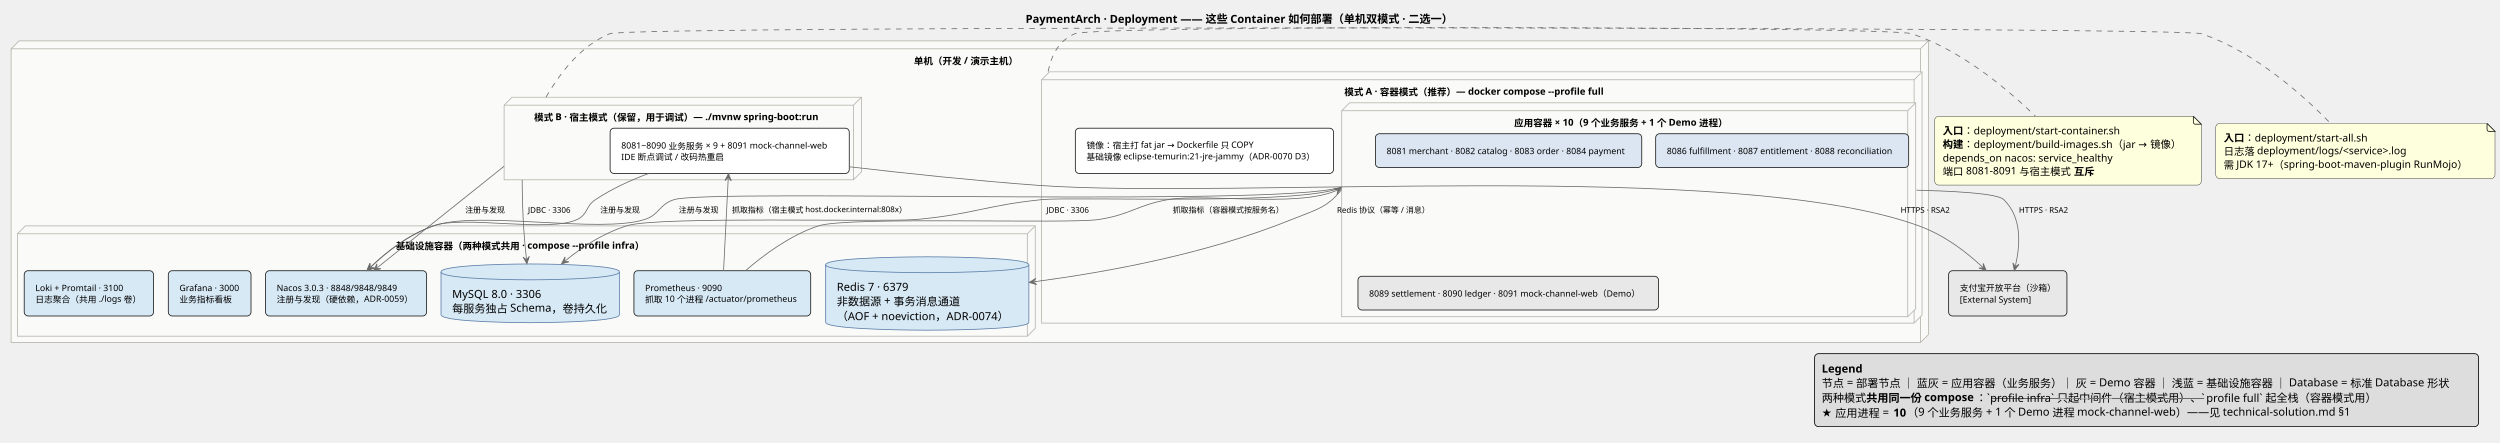
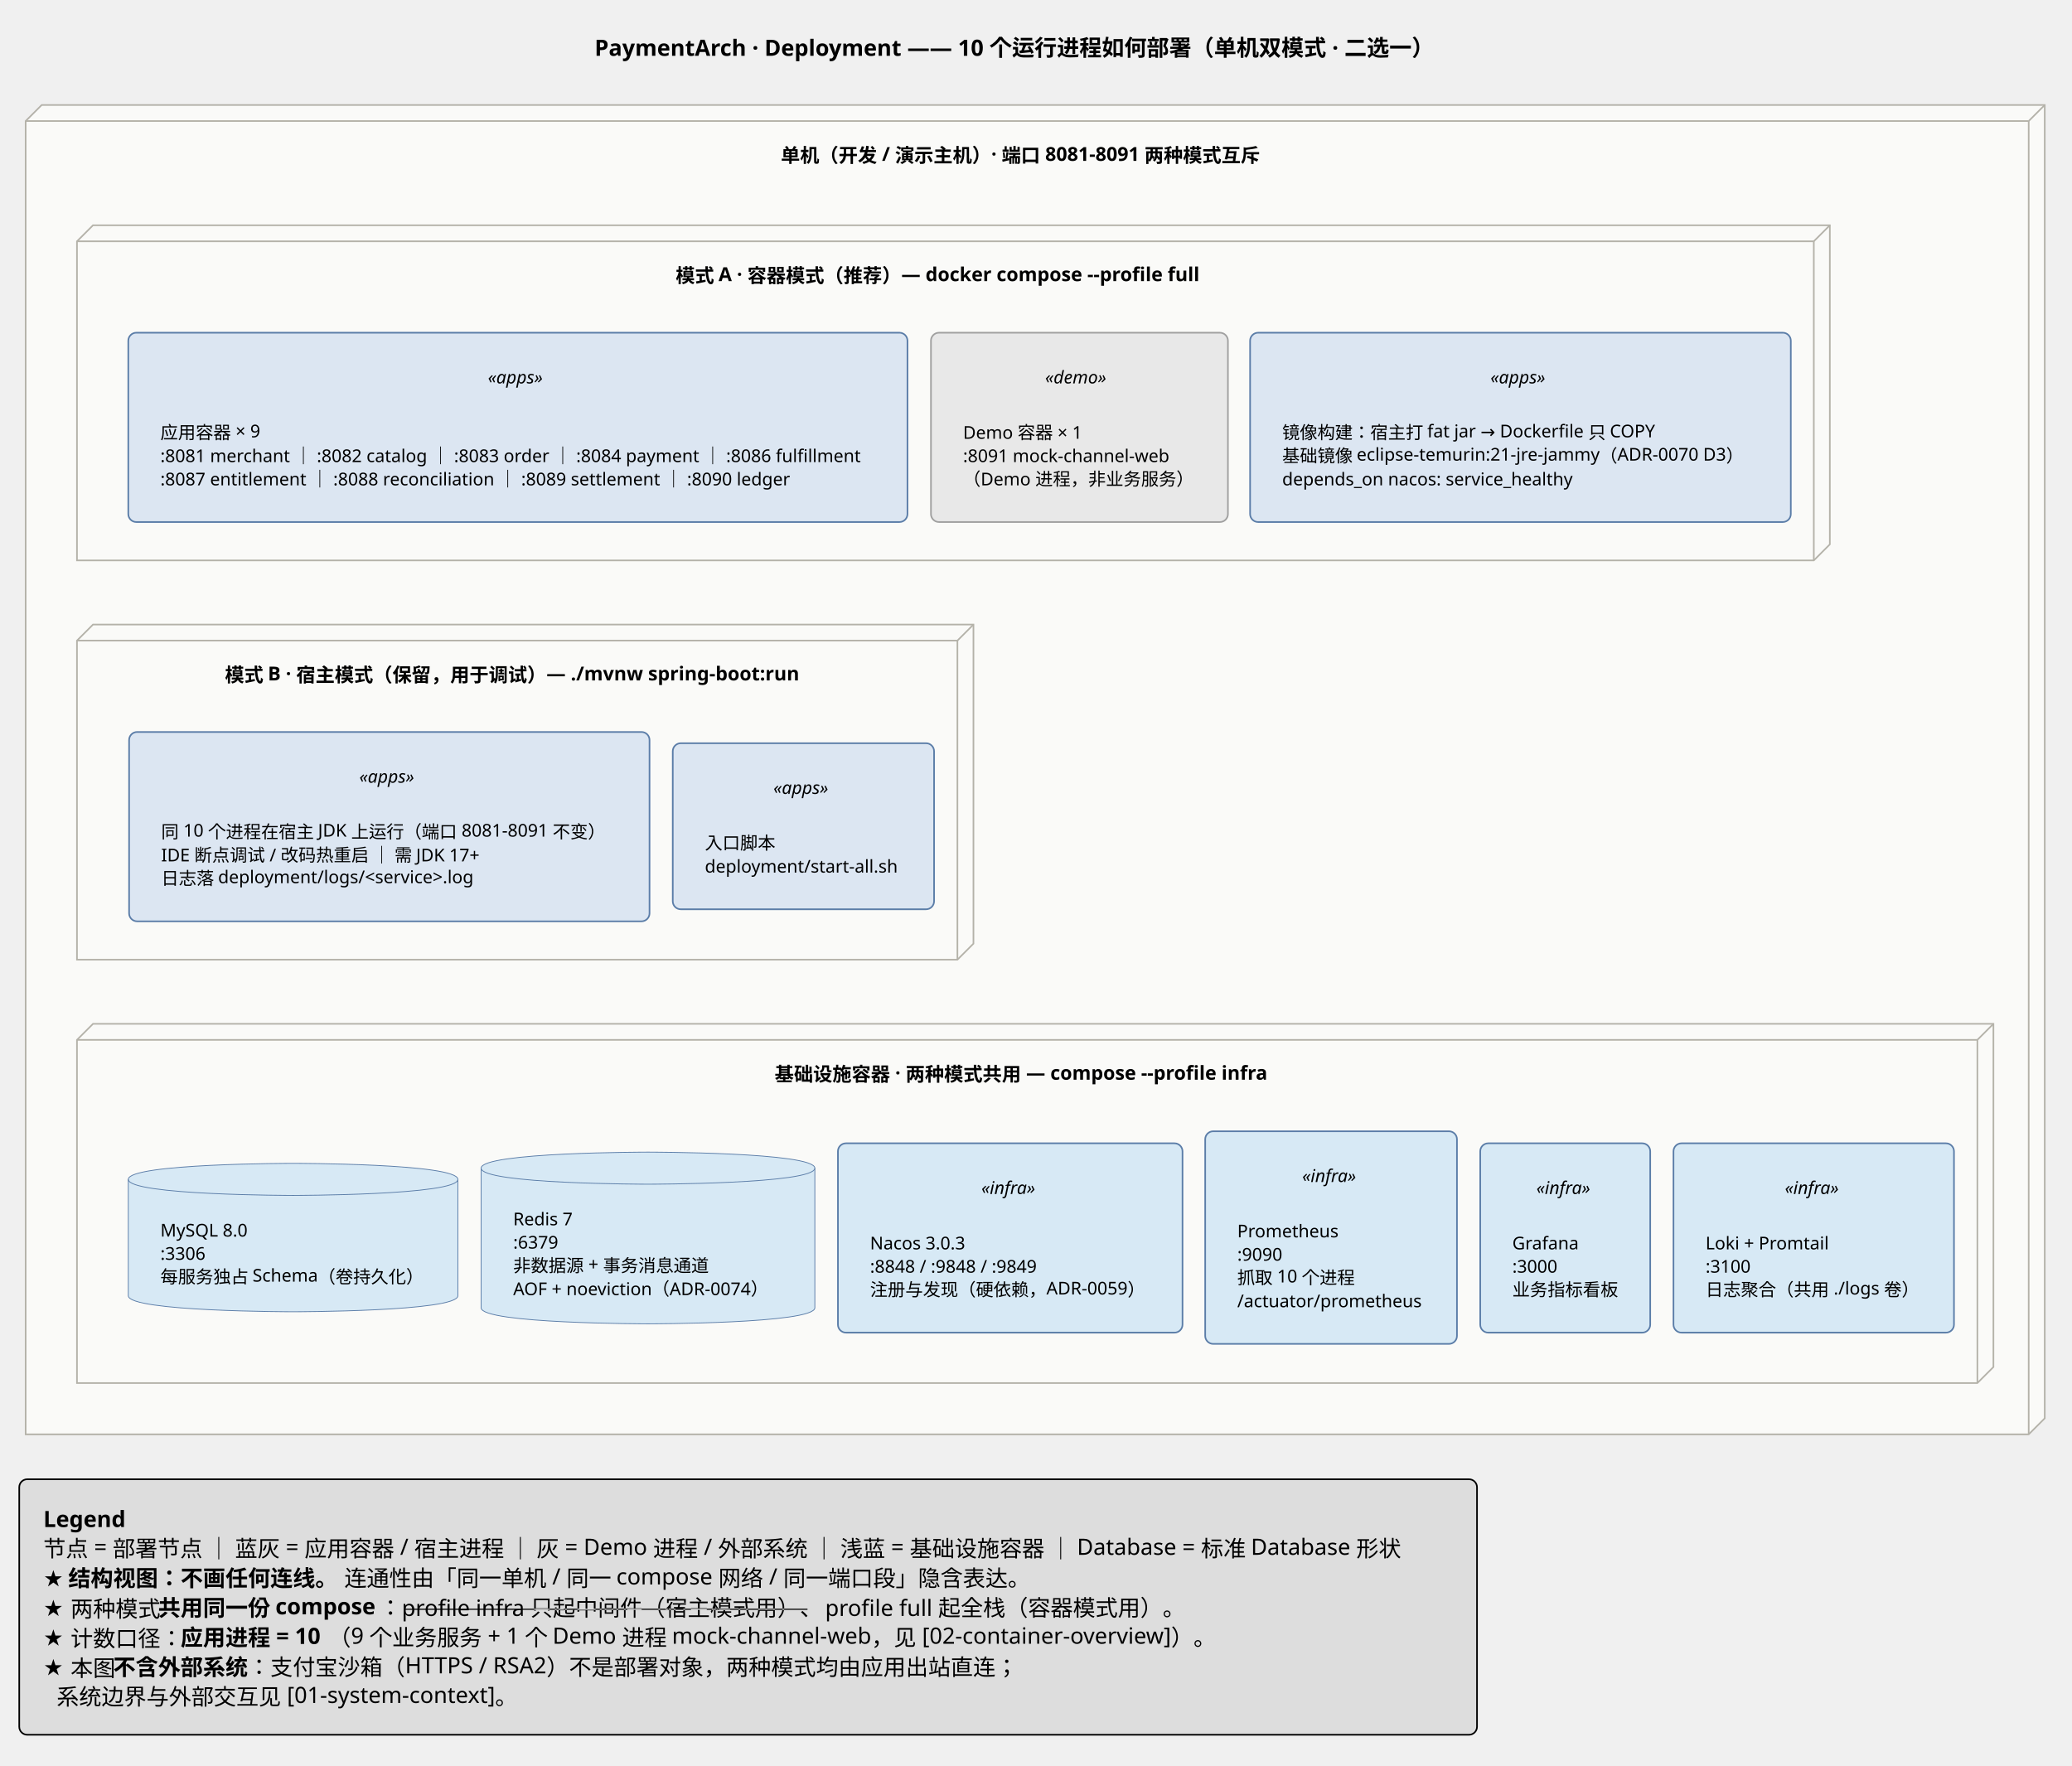
- <svg xmlns="http://www.w3.org/2000/svg" contentStyleType="text/css" height="557px" preserveAspectRatio="none" style="width:3149px;height:557px;background:#FFFFFF;" version="1.1" viewBox="0 0 3149 557" width="3149px" zoomAndPan="magnify">
+ <svg xmlns="http://www.w3.org/2000/svg" contentStyleType="text/css" height="1101px" preserveAspectRatio="none" style="width:1292px;height:1101px;background:#FFFFFF;" version="1.1" viewBox="0 0 1292 1101" width="1292px" zoomAndPan="magnify">
  <defs />
  <g>
-     <text fill="#000000" font-family="Microsoft YaHei" font-size="14" font-weight="bold" lengthAdjust="spacing" textLength="550.307" x="1291.847" y="28.814">PaymentArch · Deployment —— 这些 Container 如何部署（单机双模式 · 二选一）</text>
+     <text fill="#000000" font-family="Microsoft YaHei" font-size="14" font-weight="bold" lengthAdjust="spacing" textLength="536.525" x="370.737" y="34.813">PaymentArch · Deployment —— 10 个运行进程如何部署（单机双模式 · 二选一）</text>
    <g id="cluster_HOST">
-       <polygon fill="#FAFAF8" points="14,61.477,24,51.477,2429,51.477,2429,421.478,2419,431.478,14,431.478,14,61.477" style="stroke:#B4B2A9;stroke-width:1;" />
-       <line style="stroke:#B4B2A9;stroke-width:1;" x1="2419" x2="2429" y1="61.477" y2="51.477" />
-       <line style="stroke:#B4B2A9;stroke-width:1;" x1="14" x2="2419" y1="61.477" y2="61.477" />
-       <line style="stroke:#B4B2A9;stroke-width:1;" x1="2419" x2="2419" y1="61.477" y2="431.478" />
-       <text fill="#000000" font-family="Microsoft YaHei" font-size="12" font-weight="bold" lengthAdjust="spacing" textLength="132.82" x="1151.09" y="81.175">单机（开发 / 演示主机）</text>
+       <polygon fill="#FAFAF8" points="16,75.478,26,65.478,1275,65.478,1275,884.477,1265,894.477,16,894.477,16,75.478" style="stroke:#B4B2A9;stroke-width:1;" />
+       <line style="stroke:#B4B2A9;stroke-width:1;" x1="1265" x2="1275" y1="75.478" y2="65.478" />
+       <line style="stroke:#B4B2A9;stroke-width:1;" x1="16" x2="1265" y1="75.478" y2="75.478" />
+       <line style="stroke:#B4B2A9;stroke-width:1;" x1="1265" x2="1265" y1="75.478" y2="894.477" />
+       <text fill="#000000" font-family="Microsoft YaHei" font-size="12" font-weight="bold" lengthAdjust="spacing" textLength="309.258" x="486.871" y="101.175">单机（开发 / 演示主机）· 端口 8081-8091 两种模式互斥</text>
    </g>
    <g id="cluster_FULL">
-       <polygon fill="#FAFAF8" points="1312,100.478,1322,90.478,2421,90.478,2421,396.978,2411,406.978,1312,406.978,1312,100.478" style="stroke:#B4B2A9;stroke-width:1;" />
-       <line style="stroke:#B4B2A9;stroke-width:1;" x1="2411" x2="2421" y1="100.478" y2="90.478" />
-       <line style="stroke:#B4B2A9;stroke-width:1;" x1="1312" x2="2411" y1="100.478" y2="100.478" />
-       <line style="stroke:#B4B2A9;stroke-width:1;" x1="2411" x2="2411" y1="100.478" y2="406.978" />
-       <text fill="#000000" font-family="Microsoft YaHei" font-size="12" font-weight="bold" lengthAdjust="spacing" textLength="338.35" x="1693.325" y="120.175">模式 A · 容器模式（推荐）— docker compose --profile full</text>
-     </g>
-     <g id="cluster_APPS">
-       <polygon fill="#FAFAF8" points="1690,139.477,1700,129.477,2413,129.477,2413,388.978,2403,398.978,1690,398.978,1690,139.477" style="stroke:#B4B2A9;stroke-width:1;" />
-       <line style="stroke:#B4B2A9;stroke-width:1;" x1="2403" x2="2413" y1="139.477" y2="129.477" />
-       <line style="stroke:#B4B2A9;stroke-width:1;" x1="1690" x2="2403" y1="139.477" y2="139.477" />
-       <line style="stroke:#B4B2A9;stroke-width:1;" x1="2403" x2="2403" y1="139.477" y2="398.978" />
-       <text fill="#000000" font-family="Microsoft YaHei" font-size="12" font-weight="bold" lengthAdjust="spacing" textLength="280.617" x="1907.191" y="159.175">应用容器 × 10（9 个业务服务 + 1 个 Demo 进程）</text>
+       <polygon fill="#FAFAF8" points="48,150.477,58,140.477,1141,140.477,1141,339.478,1131,349.478,48,349.478,48,150.477" style="stroke:#B4B2A9;stroke-width:1;" />
+       <line style="stroke:#B4B2A9;stroke-width:1;" x1="1131" x2="1141" y1="150.477" y2="140.477" />
+       <line style="stroke:#B4B2A9;stroke-width:1;" x1="48" x2="1131" y1="150.477" y2="150.477" />
+       <line style="stroke:#B4B2A9;stroke-width:1;" x1="1131" x2="1131" y1="150.477" y2="349.478" />
+       <text fill="#000000" font-family="Microsoft YaHei" font-size="12" font-weight="bold" lengthAdjust="spacing" textLength="338.35" x="421.325" y="176.175">模式 A · 容器模式（推荐）— docker compose --profile full</text>
    </g>
    <g id="cluster_HOSTM">
-       <polygon fill="#FAFAF8" points="635,132.477,645,122.478,1085,122.478,1085,216.477,1075,226.477,635,226.477,635,132.477" style="stroke:#B4B2A9;stroke-width:1;" />
-       <line style="stroke:#B4B2A9;stroke-width:1;" x1="1075" x2="1085" y1="132.477" y2="122.478" />
-       <line style="stroke:#B4B2A9;stroke-width:1;" x1="635" x2="1075" y1="132.477" y2="132.477" />
-       <line style="stroke:#B4B2A9;stroke-width:1;" x1="1075" x2="1075" y1="132.477" y2="226.477" />
-       <text fill="#000000" font-family="Microsoft YaHei" font-size="12" font-weight="bold" lengthAdjust="spacing" textLength="366.451" x="672.774" y="152.175">模式 B · 宿主模式（保留，用于调试）— ./mvnw spring-boot:run</text>
+       <polygon fill="#FAFAF8" points="48,399.478,58,389.478,607,389.478,607,588.477,597,598.477,48,598.477,48,399.478" style="stroke:#B4B2A9;stroke-width:1;" />
+       <line style="stroke:#B4B2A9;stroke-width:1;" x1="597" x2="607" y1="399.478" y2="389.478" />
+       <line style="stroke:#B4B2A9;stroke-width:1;" x1="48" x2="597" y1="399.478" y2="399.478" />
+       <line style="stroke:#B4B2A9;stroke-width:1;" x1="597" x2="597" y1="399.478" y2="598.477" />
+       <text fill="#000000" font-family="Microsoft YaHei" font-size="12" font-weight="bold" lengthAdjust="spacing" textLength="366.451" x="140.274" y="425.175">模式 B · 宿主模式（保留，用于调试）— ./mvnw spring-boot:run</text>
    </g>
    <g id="cluster_INFRA">
-       <polygon fill="#FAFAF8" points="22,294.478,32,284.478,1304,284.478,1304,413.478,1294,423.478,22,423.478,22,294.478" style="stroke:#B4B2A9;stroke-width:1;" />
-       <line style="stroke:#B4B2A9;stroke-width:1;" x1="1294" x2="1304" y1="294.478" y2="284.478" />
-       <line style="stroke:#B4B2A9;stroke-width:1;" x1="22" x2="1294" y1="294.478" y2="294.478" />
-       <line style="stroke:#B4B2A9;stroke-width:1;" x1="1294" x2="1294" y1="294.478" y2="423.478" />
-       <text fill="#000000" font-family="Microsoft YaHei" font-size="12" font-weight="bold" lengthAdjust="spacing" textLength="320.824" x="498.588" y="314.175">基础设施容器（两种模式共用 · compose --profile infra）</text>
+       <polygon fill="#FAFAF8" points="48,648.477,58,638.477,1243,638.477,1243,852.477,1233,862.477,48,862.477,48,648.477" style="stroke:#B4B2A9;stroke-width:1;" />
+       <line style="stroke:#B4B2A9;stroke-width:1;" x1="1233" x2="1243" y1="648.477" y2="638.477" />
+       <line style="stroke:#B4B2A9;stroke-width:1;" x1="48" x2="1233" y1="648.477" y2="648.477" />
+       <line style="stroke:#B4B2A9;stroke-width:1;" x1="1233" x2="1233" y1="648.477" y2="862.477" />
+       <text fill="#000000" font-family="Microsoft YaHei" font-size="12" font-weight="bold" lengthAdjust="spacing" textLength="316.934" x="483.033" y="674.175">基础设施容器 · 两种模式共用 — compose --profile infra</text>
    </g>
-     <g id="elem_ALI">
-       <rect fill="#E8E8E8" height="57.036" rx="5" ry="5" style="stroke:#181818;stroke-width:1;" width="149" x="2454.5" y="340.978" />
-       <text fill="#000000" font-family="Microsoft YaHei" font-size="11" lengthAdjust="spacing" textLength="121" x="2468.5" y="366.617">支付宝开放平台（沙箱）</text>
-       <text fill="#000000" font-family="Microsoft YaHei" font-size="11" lengthAdjust="spacing" textLength="90.46" x="2468.5" y="381.135">[External System]</text>
+     <g id="elem_FULLAPPS">
+       <rect fill="#DCE6F2" height="118.072" rx="5" ry="5" style="stroke:#5B7DA8;stroke-width:1;" width="485.854" x="80" y="207.477" />
+       <text fill="#000000" font-family="Microsoft YaHei" font-size="11" font-style="italic" lengthAdjust="spacing" textLength="37.447" x="304.204" y="239.117">«apps»</text>
+       <text fill="#000000" font-family="Microsoft YaHei" font-size="11" lengthAdjust="spacing" textLength="65.119" x="100" y="273.635">应用容器 × 9</text>
+       <text fill="#000000" font-family="Microsoft YaHei" font-size="11" lengthAdjust="spacing" textLength="445.854" x="100" y="288.153">:8081 merchant ｜ :8082 catalog ｜ :8083 order ｜ :8084 payment ｜ :8086 fulfillment</text>
+       <text fill="#000000" font-family="Microsoft YaHei" font-size="11" lengthAdjust="spacing" textLength="400.796" x="100" y="302.671">:8087 entitlement ｜ :8088 reconciliation ｜ :8089 settlement ｜ :8090 ledger</text>
    </g>
-     <g id="elem_GMN29">
-       <path d="M2437,151.477 L2437,228.108 A5,5 0 0 0 2442,233.108 L2767.738,233.108 A5,5 0 0 0 2772.738,228.108 L2772.738,156.477 L2762.738,146.477 L2442,146.477 A5,5 0 0 0 2437,151.477 " fill="#FEFFDD" style="stroke:#181818;stroke-width:0.5;" />
-       <path d="M2762.738,146.477 L2762.738,153.977 A2.5,2.5 0 0 0 2765.238,156.477 L2772.738,156.477 L2762.738,146.477 " fill="#FEFFDD" style="stroke:#181818;stroke-width:1;" />
-       <text fill="#000000" font-family="Microsoft YaHei" font-size="13" font-weight="bold" lengthAdjust="spacing" textLength="26" x="2447" y="169.233">入口</text>
-       <text fill="#000000" font-family="Microsoft YaHei" font-size="13" lengthAdjust="spacing" textLength="202.827" x="2473" y="169.233">：deployment/start-container.sh</text>
-       <text fill="#000000" font-family="Microsoft YaHei" font-size="13" font-weight="bold" lengthAdjust="spacing" textLength="26" x="2447" y="186.391">构建</text>
-       <text fill="#000000" font-family="Microsoft YaHei" font-size="13" lengthAdjust="spacing" textLength="280.738" x="2473" y="186.391">：deployment/build-images.sh（jar → 镜像）</text>
-       <text fill="#000000" font-family="Microsoft YaHei" font-size="13" lengthAdjust="spacing" textLength="216.753" x="2447" y="203.548">depends_on nacos: service_healthy</text>
-       <text fill="#000000" font-family="Microsoft YaHei" font-size="13" lengthAdjust="spacing" textLength="165.306" x="2447" y="220.706">端口 8081-8091 与宿主模式</text>
-       <text fill="#000000" font-family="Microsoft YaHei" font-size="13" font-weight="bold" lengthAdjust="spacing" textLength="26" x="2612.306" y="220.706">互斥</text>
-     </g>
-     <g id="elem_GMN32">
-       <path d="M2791,160.477 L2791,219.951 A5,5 0 0 0 2796,224.951 L3137.696,224.951 A5,5 0 0 0 3142.696,219.951 L3142.696,165.477 L3132.696,155.477 L2796,155.477 A5,5 0 0 0 2791,160.477 " fill="#FEFFDD" style="stroke:#181818;stroke-width:0.5;" />
-       <path d="M3132.696,155.477 L3132.696,162.977 A2.5,2.5 0 0 0 3135.196,165.477 L3142.696,165.477 L3132.696,155.477 " fill="#FEFFDD" style="stroke:#181818;stroke-width:1;" />
-       <text fill="#000000" font-family="Microsoft YaHei" font-size="13" font-weight="bold" lengthAdjust="spacing" textLength="26" x="2801" y="178.233">入口</text>
-       <text fill="#000000" font-family="Microsoft YaHei" font-size="13" lengthAdjust="spacing" textLength="158.298" x="2827" y="178.233">：deployment/start-all.sh</text>
-       <text fill="#000000" font-family="Microsoft YaHei" font-size="13" lengthAdjust="spacing" textLength="240.011" x="2801" y="195.391">日志落 deployment/logs/&lt;service&gt;.log</text>
-       <text fill="#000000" font-family="Microsoft YaHei" font-size="13" lengthAdjust="spacing" textLength="322.696" x="2801" y="212.548">需 JDK 17+（spring-boot-maven-plugin RunMojo）</text>
+     <g id="elem_FULLDEMO">
+       <rect fill="#E8E8E8" height="118.072" rx="5" ry="5" style="stroke:#A0A0A0;stroke-width:1;" width="185.175" x="580.5" y="207.477" />
+       <text fill="#000000" font-family="Microsoft YaHei" font-size="11" font-style="italic" lengthAdjust="spacing" textLength="42.802" x="651.687" y="239.117">«demo»</text>
+       <text fill="#000000" font-family="Microsoft YaHei" font-size="11" lengthAdjust="spacing" textLength="78.294" x="600.5" y="273.635">Demo 容器 × 1</text>
+       <text fill="#000000" font-family="Microsoft YaHei" font-size="11" lengthAdjust="spacing" textLength="133.074" x="600.5" y="288.153">:8091 mock-channel-web</text>
+       <text fill="#000000" font-family="Microsoft YaHei" font-size="11" lengthAdjust="spacing" textLength="145.175" x="600.5" y="302.671">（Demo 进程，非业务服务）</text>
    </g>
    <g id="elem_IMG">
-       <rect fill="#FFFFFF" height="57.036" rx="5" ry="5" style="stroke:#181818;stroke-width:1;" width="325.161" x="1354.5" y="161.477" />
-       <text fill="#000000" font-family="Microsoft YaHei" font-size="11" lengthAdjust="spacing" textLength="217.658" x="1368.5" y="187.117">镜像：宿主打 fat jar → Dockerfile 只 COPY</text>
-       <text fill="#000000" font-family="Microsoft YaHei" font-size="11" lengthAdjust="spacing" textLength="297.161" x="1368.5" y="201.635">基础镜像 eclipse-temurin:21-jre-jammy（ADR-0070 D3）</text>
+       <rect fill="#DCE6F2" height="118.072" rx="5" ry="5" style="stroke:#5B7DA8;stroke-width:1;" width="337.161" x="779.5" y="207.477" />
+       <text fill="#000000" font-family="Microsoft YaHei" font-size="11" font-style="italic" lengthAdjust="spacing" textLength="37.447" x="929.357" y="239.117">«apps»</text>
+       <text fill="#000000" font-family="Microsoft YaHei" font-size="11" lengthAdjust="spacing" textLength="239.658" x="799.5" y="273.635">镜像构建：宿主打 fat jar → Dockerfile 只 COPY</text>
+       <text fill="#000000" font-family="Microsoft YaHei" font-size="11" lengthAdjust="spacing" textLength="297.161" x="799.5" y="288.153">基础镜像 eclipse-temurin:21-jre-jammy（ADR-0070 D3）</text>
+       <text fill="#000000" font-family="Microsoft YaHei" font-size="11" lengthAdjust="spacing" textLength="183.407" x="799.5" y="302.671">depends_on nacos: service_healthy</text>
    </g>
-     <g id="elem_ROW1">
-       <rect fill="#DCE6F2" height="42.518" rx="5" ry="5" style="stroke:#181818;stroke-width:1;" width="335.452" x="1732.5" y="168.477" />
-       <text fill="#000000" font-family="Microsoft YaHei" font-size="11" lengthAdjust="spacing" textLength="307.452" x="1746.5" y="194.117">8081 merchant · 8082 catalog · 8083 order · 8084 payment</text>
+     <g id="elem_HAPPS">
+       <rect fill="#DCE6F2" height="118.072" rx="5" ry="5" style="stroke:#5B7DA8;stroke-width:1;" width="324.512" x="80.5" y="456.478" />
+       <text fill="#000000" font-family="Microsoft YaHei" font-size="11" font-style="italic" lengthAdjust="spacing" textLength="37.447" x="224.032" y="488.117">«apps»</text>
+       <text fill="#000000" font-family="Microsoft YaHei" font-size="11" lengthAdjust="spacing" textLength="284.512" x="100.5" y="522.635">同 10 个进程在宿主 JDK 上运行（端口 8081-8091 不变）</text>
+       <text fill="#000000" font-family="Microsoft YaHei" font-size="11" lengthAdjust="spacing" textLength="206.921" x="100.5" y="537.153">IDE 断点调试 / 改码热重启 ｜ 需 JDK 17+</text>
+       <text fill="#000000" font-family="Microsoft YaHei" font-size="11" lengthAdjust="spacing" textLength="203.086" x="100.5" y="551.671">日志落 deployment/logs/&lt;service&gt;.log</text>
    </g>
-     <g id="elem_ROW2">
-       <rect fill="#DCE6F2" height="42.518" rx="5" ry="5" style="stroke:#181818;stroke-width:1;" width="318.668" x="2085.5" y="168.477" />
-       <text fill="#000000" font-family="Microsoft YaHei" font-size="11" lengthAdjust="spacing" textLength="290.668" x="2099.5" y="194.117">8086 fulfillment · 8087 entitlement · 8088 reconciliation</text>
-     </g>
-     <g id="elem_ROW3">
-       <rect fill="#E8E8E8" height="42.518" rx="5" ry="5" style="stroke:#181818;stroke-width:1;" width="378.582" x="1710.5" y="347.978" />
-       <text fill="#000000" font-family="Microsoft YaHei" font-size="11" lengthAdjust="spacing" textLength="350.582" x="1724.5" y="373.617">8089 settlement · 8090 ledger · 8091 mock-channel-web（Demo）</text>
-     </g>
-     <g id="elem_HAPP">
-       <rect fill="#FFFFFF" height="57.036" rx="5" ry="5" style="stroke:#181818;stroke-width:1;" width="301.233" x="768.5" y="161.477" />
-       <text fill="#000000" font-family="Microsoft YaHei" font-size="11" lengthAdjust="spacing" textLength="273.233" x="782.5" y="187.117">8081~8090 业务服务 × 9 + 8091 mock-channel-web</text>
-       <text fill="#000000" font-family="Microsoft YaHei" font-size="11" lengthAdjust="spacing" textLength="131.125" x="782.5" y="201.635">IDE 断点调试 / 改码热重启</text>
+     <g id="elem_HSCRIPT">
+       <rect fill="#DCE6F2" height="103.554" rx="5" ry="5" style="stroke:#5B7DA8;stroke-width:1;" width="162.944" x="419.5" y="463.478" />
+       <text fill="#000000" font-family="Microsoft YaHei" font-size="11" font-style="italic" lengthAdjust="spacing" textLength="37.447" x="482.248" y="495.117">«apps»</text>
+       <text fill="#000000" font-family="Microsoft YaHei" font-size="11" lengthAdjust="spacing" textLength="44" x="439.5" y="529.635">入口脚本</text>
+       <text fill="#000000" font-family="Microsoft YaHei" font-size="11" lengthAdjust="spacing" textLength="122.944" x="439.5" y="544.153">deployment/start-all.sh</text>
    </g>
    <g id="elem_DB">
-       <path d="M555.5,342.478 C555.5,332.478 667.832,332.478 667.832,332.478 C667.832,332.478 780.163,332.478 780.163,342.478 L780.163,396.433 C780.163,406.433 667.832,406.433 667.832,406.433 C667.832,406.433 555.5,406.433 555.5,396.433 L555.5,342.478 " fill="#D7E9F5" style="stroke:#5B7DA8;stroke-width:1;" />
-       <path d="M555.5,342.478 C555.5,352.478 667.832,352.478 667.832,352.478 C667.832,352.478 780.163,352.478 780.163,342.478 " fill="none" style="stroke:#5B7DA8;stroke-width:1;" />
-       <text fill="#000000" font-family="Microsoft YaHei" font-size="14" lengthAdjust="spacing" textLength="116.19" x="569.5" y="375.291">MySQL 8.0 · 3306</text>
-       <text fill="#000000" font-family="Microsoft YaHei" font-size="14" lengthAdjust="spacing" textLength="196.663" x="569.5" y="393.769">每服务独占 Schema，卷持久化</text>
+       <path d="M80,735.477 C80,725.477 182.761,725.477 182.761,725.477 C182.761,725.477 285.521,725.477 285.521,735.477 L285.521,808.032 C285.521,818.032 182.761,818.032 182.761,818.032 C182.761,818.032 80,818.032 80,808.032 L80,735.477 " fill="#D7E9F5" style="stroke:#5B7DA8;stroke-width:0.5;" />
+       <path d="M80,735.477 C80,745.477 182.761,745.477 182.761,745.477 C182.761,745.477 285.521,745.477 285.521,735.477 " fill="none" style="stroke:#5B7DA8;stroke-width:0.5;" />
+       <text fill="#000000" font-family="Microsoft YaHei" font-size="11" lengthAdjust="spacing" textLength="56.332" x="100" y="771.117">MySQL 8.0</text>
+       <text fill="#000000" font-family="Microsoft YaHei" font-size="11" lengthAdjust="spacing" textLength="28.451" x="100" y="785.635">:3306</text>
+       <text fill="#000000" font-family="Microsoft YaHei" font-size="11" lengthAdjust="spacing" textLength="165.521" x="100" y="800.153">每服务独占 Schema（卷持久化）</text>
    </g>
    <g id="elem_REDIS">
-       <path d="M1040,333.478 C1040,323.478 1167.976,323.478 1167.976,323.478 C1167.976,323.478 1295.951,323.478 1295.951,333.478 L1295.951,405.91 C1295.951,415.91 1167.976,415.91 1167.976,415.91 C1167.976,415.91 1040,415.91 1040,405.91 L1040,333.478 " fill="#D7E9F5" style="stroke:#5B7DA8;stroke-width:1;" />
-       <path d="M1040,333.478 C1040,343.478 1167.976,343.478 1167.976,343.478 C1167.976,343.478 1295.951,343.478 1295.951,333.478 " fill="none" style="stroke:#5B7DA8;stroke-width:1;" />
-       <text fill="#000000" font-family="Microsoft YaHei" font-size="14" lengthAdjust="spacing" textLength="93.092" x="1054" y="366.291">Redis 7 · 6379</text>
-       <text fill="#000000" font-family="Microsoft YaHei" font-size="14" lengthAdjust="spacing" textLength="158.669" x="1054" y="384.769">非数据源 + 事务消息通道</text>
-       <text fill="#000000" font-family="Microsoft YaHei" font-size="14" lengthAdjust="spacing" textLength="227.951" x="1054" y="403.246">（AOF + noeviction，ADR-0074）</text>
+       <path d="M300,728.477 C300,718.477 404.052,718.477 404.052,718.477 C404.052,718.477 508.104,718.477 508.104,728.477 L508.104,815.55 C508.104,825.55 404.052,825.55 404.052,825.55 C404.052,825.55 300,825.55 300,815.55 L300,728.477 " fill="#D7E9F5" style="stroke:#5B7DA8;stroke-width:0.5;" />
+       <path d="M300,728.477 C300,738.477 404.052,738.477 404.052,738.477 C404.052,738.477 508.104,738.477 508.104,728.477 " fill="none" style="stroke:#5B7DA8;stroke-width:0.5;" />
+       <text fill="#000000" font-family="Microsoft YaHei" font-size="11" lengthAdjust="spacing" textLength="38.183" x="320" y="764.117">Redis 7</text>
+       <text fill="#000000" font-family="Microsoft YaHei" font-size="11" lengthAdjust="spacing" textLength="28.451" x="320" y="778.635">:6379</text>
+       <text fill="#000000" font-family="Microsoft YaHei" font-size="11" lengthAdjust="spacing" textLength="124.668" x="320" y="793.153">非数据源 + 事务消息通道</text>
+       <text fill="#000000" font-family="Microsoft YaHei" font-size="11" lengthAdjust="spacing" textLength="168.105" x="320" y="807.671">AOF + noeviction（ADR-0074）</text>
    </g>
    <g id="elem_NACOS">
-       <rect fill="#D7E9F5" height="57.036" rx="5" ry="5" style="stroke:#181818;stroke-width:1;" width="202.861" x="334.5" y="340.978" />
-       <text fill="#000000" font-family="Microsoft YaHei" font-size="11" lengthAdjust="spacing" textLength="156.492" x="348.5" y="366.617">Nacos 3.0.3 · 8848/9848/9849</text>
-       <text fill="#000000" font-family="Microsoft YaHei" font-size="11" lengthAdjust="spacing" textLength="174.861" x="348.5" y="381.135">注册与发现（硬依赖，ADR-0059）</text>
+       <rect fill="#D7E9F5" height="118.072" rx="5" ry="5" style="stroke:#5B7DA8;stroke-width:1;" width="214.861" x="522.5" y="712.977" />
+       <text fill="#000000" font-family="Microsoft YaHei" font-size="11" font-style="italic" lengthAdjust="spacing" textLength="36.024" x="611.919" y="744.617">«infra»</text>
+       <text fill="#000000" font-family="Microsoft YaHei" font-size="11" lengthAdjust="spacing" textLength="60.527" x="542.5" y="779.135">Nacos 3.0.3</text>
+       <text fill="#000000" font-family="Microsoft YaHei" font-size="11" lengthAdjust="spacing" textLength="107.771" x="542.5" y="793.653">:8848 / :9848 / :9849</text>
+       <text fill="#000000" font-family="Microsoft YaHei" font-size="11" lengthAdjust="spacing" textLength="174.861" x="542.5" y="808.171">注册与发现（硬依赖，ADR-0059）</text>
    </g>
    <g id="elem_PROM">
-       <rect fill="#D7E9F5" height="57.036" rx="5" ry="5" style="stroke:#181818;stroke-width:1;" width="222.659" x="798.5" y="340.978" />
-       <text fill="#000000" font-family="Microsoft YaHei" font-size="11" lengthAdjust="spacing" textLength="98.415" x="812.5" y="366.617">Prometheus · 9090</text>
-       <text fill="#000000" font-family="Microsoft YaHei" font-size="11" lengthAdjust="spacing" textLength="194.659" x="812.5" y="381.135">抓取 10 个进程 /actuator/prometheus</text>
+       <rect fill="#D7E9F5" height="132.59" rx="5" ry="5" style="stroke:#5B7DA8;stroke-width:1;" width="156.993" x="751.5" y="705.477" />
+       <text fill="#000000" font-family="Microsoft YaHei" font-size="11" font-style="italic" lengthAdjust="spacing" textLength="36.024" x="811.985" y="737.117">«infra»</text>
+       <text fill="#000000" font-family="Microsoft YaHei" font-size="11" lengthAdjust="spacing" textLength="63.454" x="771.5" y="771.635">Prometheus</text>
+       <text fill="#000000" font-family="Microsoft YaHei" font-size="11" lengthAdjust="spacing" textLength="28.451" x="771.5" y="786.153">:9090</text>
+       <text fill="#000000" font-family="Microsoft YaHei" font-size="11" lengthAdjust="spacing" textLength="74.411" x="771.5" y="800.671">抓取 10 个进程</text>
+       <text fill="#000000" font-family="Microsoft YaHei" font-size="11" lengthAdjust="spacing" textLength="116.993" x="771.5" y="815.189">/actuator/prometheus</text>
    </g>
    <g id="elem_GRAF">
-       <rect fill="#D7E9F5" height="57.036" rx="5" ry="5" style="stroke:#181818;stroke-width:1;" width="104.173" x="212" y="340.978" />
-       <text fill="#000000" font-family="Microsoft YaHei" font-size="11" lengthAdjust="spacing" textLength="76.173" x="226" y="366.617">Grafana · 3000</text>
-       <text fill="#000000" font-family="Microsoft YaHei" font-size="11" lengthAdjust="spacing" textLength="66" x="226" y="381.135">业务指标看板</text>
+       <rect fill="#D7E9F5" height="118.072" rx="5" ry="5" style="stroke:#5B7DA8;stroke-width:1;" width="106" x="923" y="712.977" />
+       <text fill="#000000" font-family="Microsoft YaHei" font-size="11" font-style="italic" lengthAdjust="spacing" textLength="36.024" x="957.988" y="744.617">«infra»</text>
+       <text fill="#000000" font-family="Microsoft YaHei" font-size="11" lengthAdjust="spacing" textLength="41.212" x="943" y="779.135">Grafana</text>
+       <text fill="#000000" font-family="Microsoft YaHei" font-size="11" lengthAdjust="spacing" textLength="28.451" x="943" y="793.653">:3000</text>
+       <text fill="#000000" font-family="Microsoft YaHei" font-size="11" lengthAdjust="spacing" textLength="66" x="943" y="808.171">业务指标看板</text>
    </g>
    <g id="elem_LOKI">
-       <rect fill="#D7E9F5" height="57.036" rx="5" ry="5" style="stroke:#181818;stroke-width:1;" width="162.906" x="30.5" y="340.978" />
-       <text fill="#000000" font-family="Microsoft YaHei" font-size="11" lengthAdjust="spacing" textLength="115.446" x="44.5" y="366.617">Loki + Promtail · 3100</text>
-       <text fill="#000000" font-family="Microsoft YaHei" font-size="11" lengthAdjust="spacing" textLength="134.906" x="44.5" y="381.135">日志聚合（共用 ./logs 卷）</text>
+       <rect fill="#D7E9F5" height="118.072" rx="5" ry="5" style="stroke:#5B7DA8;stroke-width:1;" width="174.906" x="1043.5" y="712.977" />
+       <text fill="#000000" font-family="Microsoft YaHei" font-size="11" font-style="italic" lengthAdjust="spacing" textLength="36.024" x="1112.941" y="744.617">«infra»</text>
+       <text fill="#000000" font-family="Microsoft YaHei" font-size="11" lengthAdjust="spacing" textLength="80.486" x="1063.5" y="779.135">Loki + Promtail</text>
+       <text fill="#000000" font-family="Microsoft YaHei" font-size="11" lengthAdjust="spacing" textLength="28.451" x="1063.5" y="793.653">:3100</text>
+       <text fill="#000000" font-family="Microsoft YaHei" font-size="11" lengthAdjust="spacing" textLength="134.906" x="1063.5" y="808.171">日志聚合（共用 ./logs 卷）</text>
    </g>
-     <polygon fill="#6B6B6B" points="707.282,332.33,716.792,329.767,711.165,329.18,711.752,323.554,707.282,332.33" style="stroke:#6B6B6B;stroke-width:1;" />
-     <path d="M1689.501,236.122 C1689.299,236.215 1689.093,236.307 1688.883,236.399 C1688.462,236.582 1688.027,236.763 1687.576,236.942 C1686.674,237.299 1685.712,237.648 1684.692,237.988 C1680.609,239.347 1675.591,240.568 1669.767,241.662 C1658.121,243.851 1643.256,245.538 1626.221,246.832 C1592.151,249.421 1549.404,250.439 1506.375,250.767 C1420.318,251.422 1333.135,249.314 1312,251.477 C1241.274,258.717 1224.812,270.129 1154,276.478 C1113.597,280.1 827.577,271.934 789,284.478 C758.844,294.283 734.172,310.518 711.942,328.55 " fill="none" style="stroke:#6B6B6B;stroke-width:1;" />
-     <text fill="#000000" font-family="Microsoft YaHei" font-size="10" lengthAdjust="spacing" textLength="56.323" x="1318" y="268.059">JDBC · 3306</text>
-     <polygon fill="#6B6B6B" points="1296.346,355.728,1305.792,358.517,1301.303,355.074,1304.746,350.585,1296.346,355.728" style="stroke:#6B6B6B;stroke-width:1;" />
-     <path d="M1689.9,238.794 C1689.822,238.891 1689.743,238.989 1689.665,239.086 C1689.508,239.279 1689.351,239.472 1689.195,239.663 C1688.882,240.044 1688.572,240.42 1688.262,240.79 C1687.642,241.53 1687.028,242.248 1686.418,242.944 C1683.979,245.726 1681.61,248.161 1679.257,250.325 C1674.551,254.653 1669.91,257.896 1664.902,260.665 C1654.885,266.204 1643.402,269.846 1627,276.478 C1520.006,319.734 1396.433,342.524 1302.295,354.943 " fill="none" style="stroke:#6B6B6B;stroke-width:1;" />
-     <text fill="#000000" font-family="Microsoft YaHei" font-size="10" lengthAdjust="spacing" textLength="119.038" x="1684" y="268.059">Redis 协议（幂等 / 消息）</text>
-     <polygon fill="#6B6B6B" points="462.017,340.958,471.284,337.622,465.628,337.5,465.75,331.844,462.017,340.958" style="stroke:#6B6B6B;stroke-width:1;" />
-     <path d="M1689.355,235.716 C1689.059,235.817 1688.752,235.917 1688.436,236.017 C1685.901,236.812 1682.702,237.559 1678.882,238.258 C1671.241,239.657 1661.118,240.869 1648.864,241.917 C1624.356,244.012 1591.325,245.449 1552.594,246.411 C1475.13,248.334 1374.861,248.353 1274.354,247.918 C1073.34,247.049 871.375,244.366 849,251.477 C830.086,257.489 830.887,270.383 812,276.478 C755.72,294.639 601.73,264.693 546,284.478 C513.392,296.053 486.997,317.034 466.351,336.808 " fill="none" style="stroke:#6B6B6B;stroke-width:1;" />
-     <text fill="#000000" font-family="Microsoft YaHei" font-size="10" lengthAdjust="spacing" textLength="50" x="855" y="268.059">注册与发现</text>
-     <polygon fill="#6B6B6B" points="663.734,332.265,666.755,322.891,663.202,327.293,658.8,323.741,663.734,332.265" style="stroke:#6B6B6B;stroke-width:1;" />
-     <path d="M657.735,226.613 C657.735,226.711 657.735,226.809 657.736,226.906 C657.737,227.298 657.739,227.692 657.741,228.088 C657.745,228.879 657.75,229.677 657.755,230.481 C657.766,232.09 657.779,233.724 657.796,235.378 C657.931,248.609 658.271,263.137 659,276.478 C660.007,294.906 661.288,309.377 663.096,326.299 " fill="none" style="stroke:#6B6B6B;stroke-width:1;" />
-     <text fill="#000000" font-family="Microsoft YaHei" font-size="10" lengthAdjust="spacing" textLength="56.323" x="665" y="268.059">JDBC · 3306</text>
-     <polygon fill="#6B6B6B" points="470.398,340.974,479.926,338.478,474.303,337.852,474.93,332.23,470.398,340.974" style="stroke:#6B6B6B;stroke-width:1;" />
-     <path d="M634.977,209.385 C634.625,209.667 634.269,209.952 633.91,210.239 C633.192,210.813 632.461,211.397 631.717,211.992 C630.23,213.181 628.693,214.41 627.109,215.676 C623.942,218.209 620.588,220.891 617.076,223.699 C603.027,234.931 586.445,248.189 569.113,262.047 C534.449,289.762 501.473,316.129 475.085,337.228 " fill="none" style="stroke:#6B6B6B;stroke-width:1;" />
-     <text fill="#000000" font-family="Microsoft YaHei" font-size="10" lengthAdjust="spacing" textLength="50" x="586" y="268.059">注册与发现</text>
-     <polygon fill="#6B6B6B" points="462.497,340.679,471.776,337.378,466.121,337.234,466.265,331.579,462.497,340.679" style="stroke:#6B6B6B;stroke-width:1;" />
-     <path d="M816.891,218.571 C793.863,227.184 770.26,238.047 750,251.477 C737.416,259.82 740.688,270.107 727,276.478 C690.498,293.466 583.846,270.741 546,284.478 C513.701,296.201 487.512,316.904 466.846,336.546 " fill="none" style="stroke:#6B6B6B;stroke-width:1;" />
-     <text fill="#000000" font-family="Microsoft YaHei" font-size="10" lengthAdjust="spacing" textLength="50" x="756" y="268.059">注册与发现</text>
-     <polygon fill="#6B6B6B" points="2537.277,340.812,2543.182,332.929,2538.391,335.937,2535.383,331.147,2537.277,340.812" style="stroke:#6B6B6B;stroke-width:1;" />
-     <path d="M2413.95,239.556 C2415.022,239.582 2416.089,239.609 2417.15,239.637 C2425.636,239.857 2433.737,240.118 2441.409,240.422 C2456.752,241.029 2470.381,241.811 2481.955,242.8 C2505.102,244.778 2520.026,247.583 2524,251.477 C2547.161,274.174 2544.739,308.158 2538.614,334.962 " fill="none" style="stroke:#6B6B6B;stroke-width:1;" />
-     <text fill="#000000" font-family="Microsoft YaHei" font-size="10" lengthAdjust="spacing" textLength="64.614" x="2543" y="268.059">HTTPS · RSA2</text>
-     <polygon fill="#6B6B6B" points="2501.89,340.775,2498.015,331.72,2498.225,337.373,2492.572,337.584,2501.89,340.775" style="stroke:#6B6B6B;stroke-width:1;" />
-     <path d="M1069.785,210.05 C1141.784,218.491 1229.23,227.778 1308,233.477 C1554.062,251.28 2185.171,200.105 2417,284.478 C2449.661,296.364 2476.383,317.1 2497.492,336.693 " fill="none" style="stroke:#6B6B6B;stroke-width:1;" />
-     <text fill="#000000" font-family="Microsoft YaHei" font-size="10" lengthAdjust="spacing" textLength="64.614" x="2394" y="268.059">HTTPS · RSA2</text>
-     <polygon fill="#6B6B6B" points="1689.597,236.611,1679.839,237.948,1685.346,239.243,1684.051,244.75,1689.597,236.611" style="stroke:#6B6B6B;stroke-width:1;" />
-     <path d="M939.109,340.858 C962.076,321.031 995.984,295.878 1031,284.478 C1068.305,272.332 1345.216,282.388 1384,276.478 C1423.772,270.416 1431.42,258.687 1471,251.477 C1495.456,247.023 1541.605,250.416 1586.44,250.976 C1608.858,251.256 1630.947,250.828 1649.832,248.357 C1659.275,247.121 1667.917,245.375 1675.398,242.95 C1679.138,241.738 1682.589,240.357 1685.704,238.785 C1686.483,238.392 1687.241,237.987 1687.977,237.57 C1688.345,237.361 1688.708,237.15 1689.065,236.935 C1689.244,236.828 1684.32,239.879 1684.496,239.77 " fill="none" style="stroke:#6B6B6B;stroke-width:1;" />
-     <text fill="#000000" font-family="Microsoft YaHei" font-size="10" lengthAdjust="spacing" textLength="140" x="1477" y="268.059">抓取指标（容器模式按服务名）</text>
-     <polygon fill="#6B6B6B" points="917.594,218.712,913.143,227.498,917.341,223.706,921.133,227.903,917.594,218.712" style="stroke:#6B6B6B;stroke-width:1;" />
-     <path d="M911.396,340.938 C913.083,307.679 915.599,258.05 917.29,224.704 " fill="none" style="stroke:#6B6B6B;stroke-width:1;" />
-     <text fill="#000000" font-family="Microsoft YaHei" font-size="10" lengthAdjust="spacing" textLength="222.808" x="922" y="268.059">抓取指标（宿主模式 host.docker.internal:808x）</text>
-     <path d="M1320.273,90.164 C1320.312,89.96 1320.352,89.755 1320.393,89.551 C1320.474,89.143 1320.558,88.736 1320.643,88.33 C1320.814,87.518 1320.994,86.711 1321.183,85.908 C1322.694,79.486 1324.782,73.374 1327.582,67.794 C1333.182,56.634 1341.628,47.602 1354,42.477 C1381.049,31.273 2380.221,33.23 2408,42.477 C2469.213,62.854 2526.753,110.51 2563.657,146.175 " fill="none" style="stroke:#6B6B6B;stroke-width:1;stroke-dasharray:7.0,7.0;" />
-     <path d="M687.751,122.46 C687.871,122.252 687.991,122.043 688.111,121.835 C688.352,121.417 688.594,121 688.837,120.582 C689.324,119.746 689.817,118.909 690.316,118.07 C692.312,114.718 694.403,111.351 696.59,107.996 C714.088,81.15 737.749,55.008 768,42.477 C793.727,31.821 2746.611,33.585 2773,42.477 C2838.956,64.704 2900.252,119.269 2935.643,155.436 " fill="none" style="stroke:#6B6B6B;stroke-width:1;stroke-dasharray:7.0,7.0;" />
-     <rect fill="#DDDDDD" height="91.91" id="_legend" rx="5" ry="5" style="stroke:#000000;stroke-width:1;" width="836.316" x="2285.684" y="445.478" />
-     <text fill="#000000" font-family="Microsoft YaHei" font-size="14" font-weight="bold" lengthAdjust="spacing" textLength="51.632" x="2294.684" y="469.291">Legend</text>
-     <text fill="#000000" font-family="Microsoft YaHei" font-size="14" lengthAdjust="spacing" textLength="818.316" x="2294.684" y="487.769">节点 = 部署节点 ｜ 蓝灰 = 应用容器（业务服务）｜ 灰 = Demo 容器 ｜ 浅蓝 = 基础设施容器 ｜ Database = 标准 Database 形状</text>
-     <text fill="#000000" font-family="Microsoft YaHei" font-size="14" lengthAdjust="spacing" textLength="56" x="2294.684" y="506.246">两种模式</text>
-     <text fill="#000000" font-family="Microsoft YaHei" font-size="14" font-weight="bold" lengthAdjust="spacing" textLength="137.935" x="2350.684" y="506.246">共用同一份 compose</text>
-     <text fill="#000000" font-family="Microsoft YaHei" font-size="14" lengthAdjust="spacing" textLength="18.129" x="2488.619" y="506.246">：`</text>
-     <text fill="#000000" font-family="Microsoft YaHei" font-size="14" lengthAdjust="spacing" text-decoration="line-through" textLength="272.269" x="2506.748" y="506.246">profile infra` 只起中间件（宿主模式用）、`</text>
-     <text fill="#000000" font-family="Microsoft YaHei" font-size="14" lengthAdjust="spacing" textLength="216.781" x="2779.017" y="506.246">profile full` 起全栈（容器模式用）</text>
-     <text fill="#000000" font-family="Microsoft YaHei" font-size="14" lengthAdjust="spacing" textLength="86.092" x="2294.684" y="524.724">★ 应用进程 =</text>
-     <text fill="#000000" font-family="Microsoft YaHei" font-size="14" font-weight="bold" lengthAdjust="spacing" textLength="17.268" x="2384.918" y="524.724">10</text>
-     <text fill="#000000" font-family="Microsoft YaHei" font-size="14" lengthAdjust="spacing" textLength="578.355" x="2402.186" y="524.724">（9 个业务服务 + 1 个 Demo 进程 mock-channel-web）——见 technical-solution.md §1</text>
+     <rect fill="#DDDDDD" height="159.343" id="_legend" rx="5" ry="5" style="stroke:#000000;stroke-width:1;" width="908.992" x="12" y="922.477" />
+     <text fill="#000000" font-family="Microsoft YaHei" font-size="14" font-weight="bold" lengthAdjust="spacing" textLength="51.632" x="27" y="952.291">Legend</text>
+     <text fill="#000000" font-family="Microsoft YaHei" font-size="14" lengthAdjust="spacing" textLength="878.992" x="27" y="970.769">节点 = 部署节点 ｜ 蓝灰 = 应用容器 / 宿主进程 ｜ 灰 = Demo 进程 / 外部系统 ｜ 浅蓝 = 基础设施容器 ｜ Database = 标准 Database 形状</text>
+     <text fill="#000000" font-family="Microsoft YaHei" font-size="14" lengthAdjust="spacing" textLength="11.423" x="27" y="989.246">★</text>
+     <text fill="#000000" font-family="Microsoft YaHei" font-size="14" font-weight="bold" lengthAdjust="spacing" textLength="168" x="42.565" y="989.246">结构视图：不画任何连线。</text>
+     <text fill="#000000" font-family="Microsoft YaHei" font-size="14" lengthAdjust="spacing" textLength="434.123" x="214.708" y="989.246">连通性由「同一单机 / 同一 compose 网络 / 同一端口段」隐含表达。</text>
+     <text fill="#000000" font-family="Microsoft YaHei" font-size="14" lengthAdjust="spacing" textLength="71.565" x="27" y="1007.724">★ 两种模式</text>
+     <text fill="#000000" font-family="Microsoft YaHei" font-size="14" font-weight="bold" lengthAdjust="spacing" textLength="137.935" x="98.565" y="1007.724">共用同一份 compose</text>
+     <text fill="#000000" font-family="Microsoft YaHei" font-size="14" lengthAdjust="spacing" textLength="14" x="236.501" y="1007.724">：</text>
+     <text fill="#000000" font-family="Microsoft YaHei" font-size="14" lengthAdjust="spacing" text-decoration="line-through" textLength="264.011" x="250.501" y="1007.724">profile infra 只起中间件（宿主模式用）、</text>
+     <text fill="#000000" font-family="Microsoft YaHei" font-size="14" lengthAdjust="spacing" textLength="226.652" x="514.512" y="1007.724">profile full 起全栈（容器模式用）。</text>
+     <text fill="#000000" font-family="Microsoft YaHei" font-size="14" lengthAdjust="spacing" textLength="85.565" x="27" y="1026.201">★ 计数口径：</text>
+     <text fill="#000000" font-family="Microsoft YaHei" font-size="14" font-weight="bold" lengthAdjust="spacing" textLength="92.265" x="112.565" y="1026.201">应用进程 = 10</text>
+     <text fill="#000000" font-family="Microsoft YaHei" font-size="14" lengthAdjust="spacing" textLength="572.223" x="204.83" y="1026.201">（9 个业务服务 + 1 个 Demo 进程 mock-channel-web，见 [02-container-overview]）。</text>
+     <text fill="#000000" font-family="Microsoft YaHei" font-size="14" lengthAdjust="spacing" textLength="43.565" x="27" y="1044.679">★ 本图</text>
+     <text fill="#000000" font-family="Microsoft YaHei" font-size="14" font-weight="bold" lengthAdjust="spacing" textLength="84" x="70.565" y="1044.679">不含外部系统</text>
+     <text fill="#000000" font-family="Microsoft YaHei" font-size="14" lengthAdjust="spacing" textLength="485.071" x="154.565" y="1044.679">：支付宝沙箱（HTTPS / RSA2）不是部署对象，两种模式均由应用出站直连；</text>
+     <text fill="#000000" font-family="Microsoft YaHei" font-size="14" lengthAdjust="spacing" textLength="292.694" x="35.285" y="1063.156">系统边界与外部交互见 [01-system-context]。</text>
  </g>
</svg>
